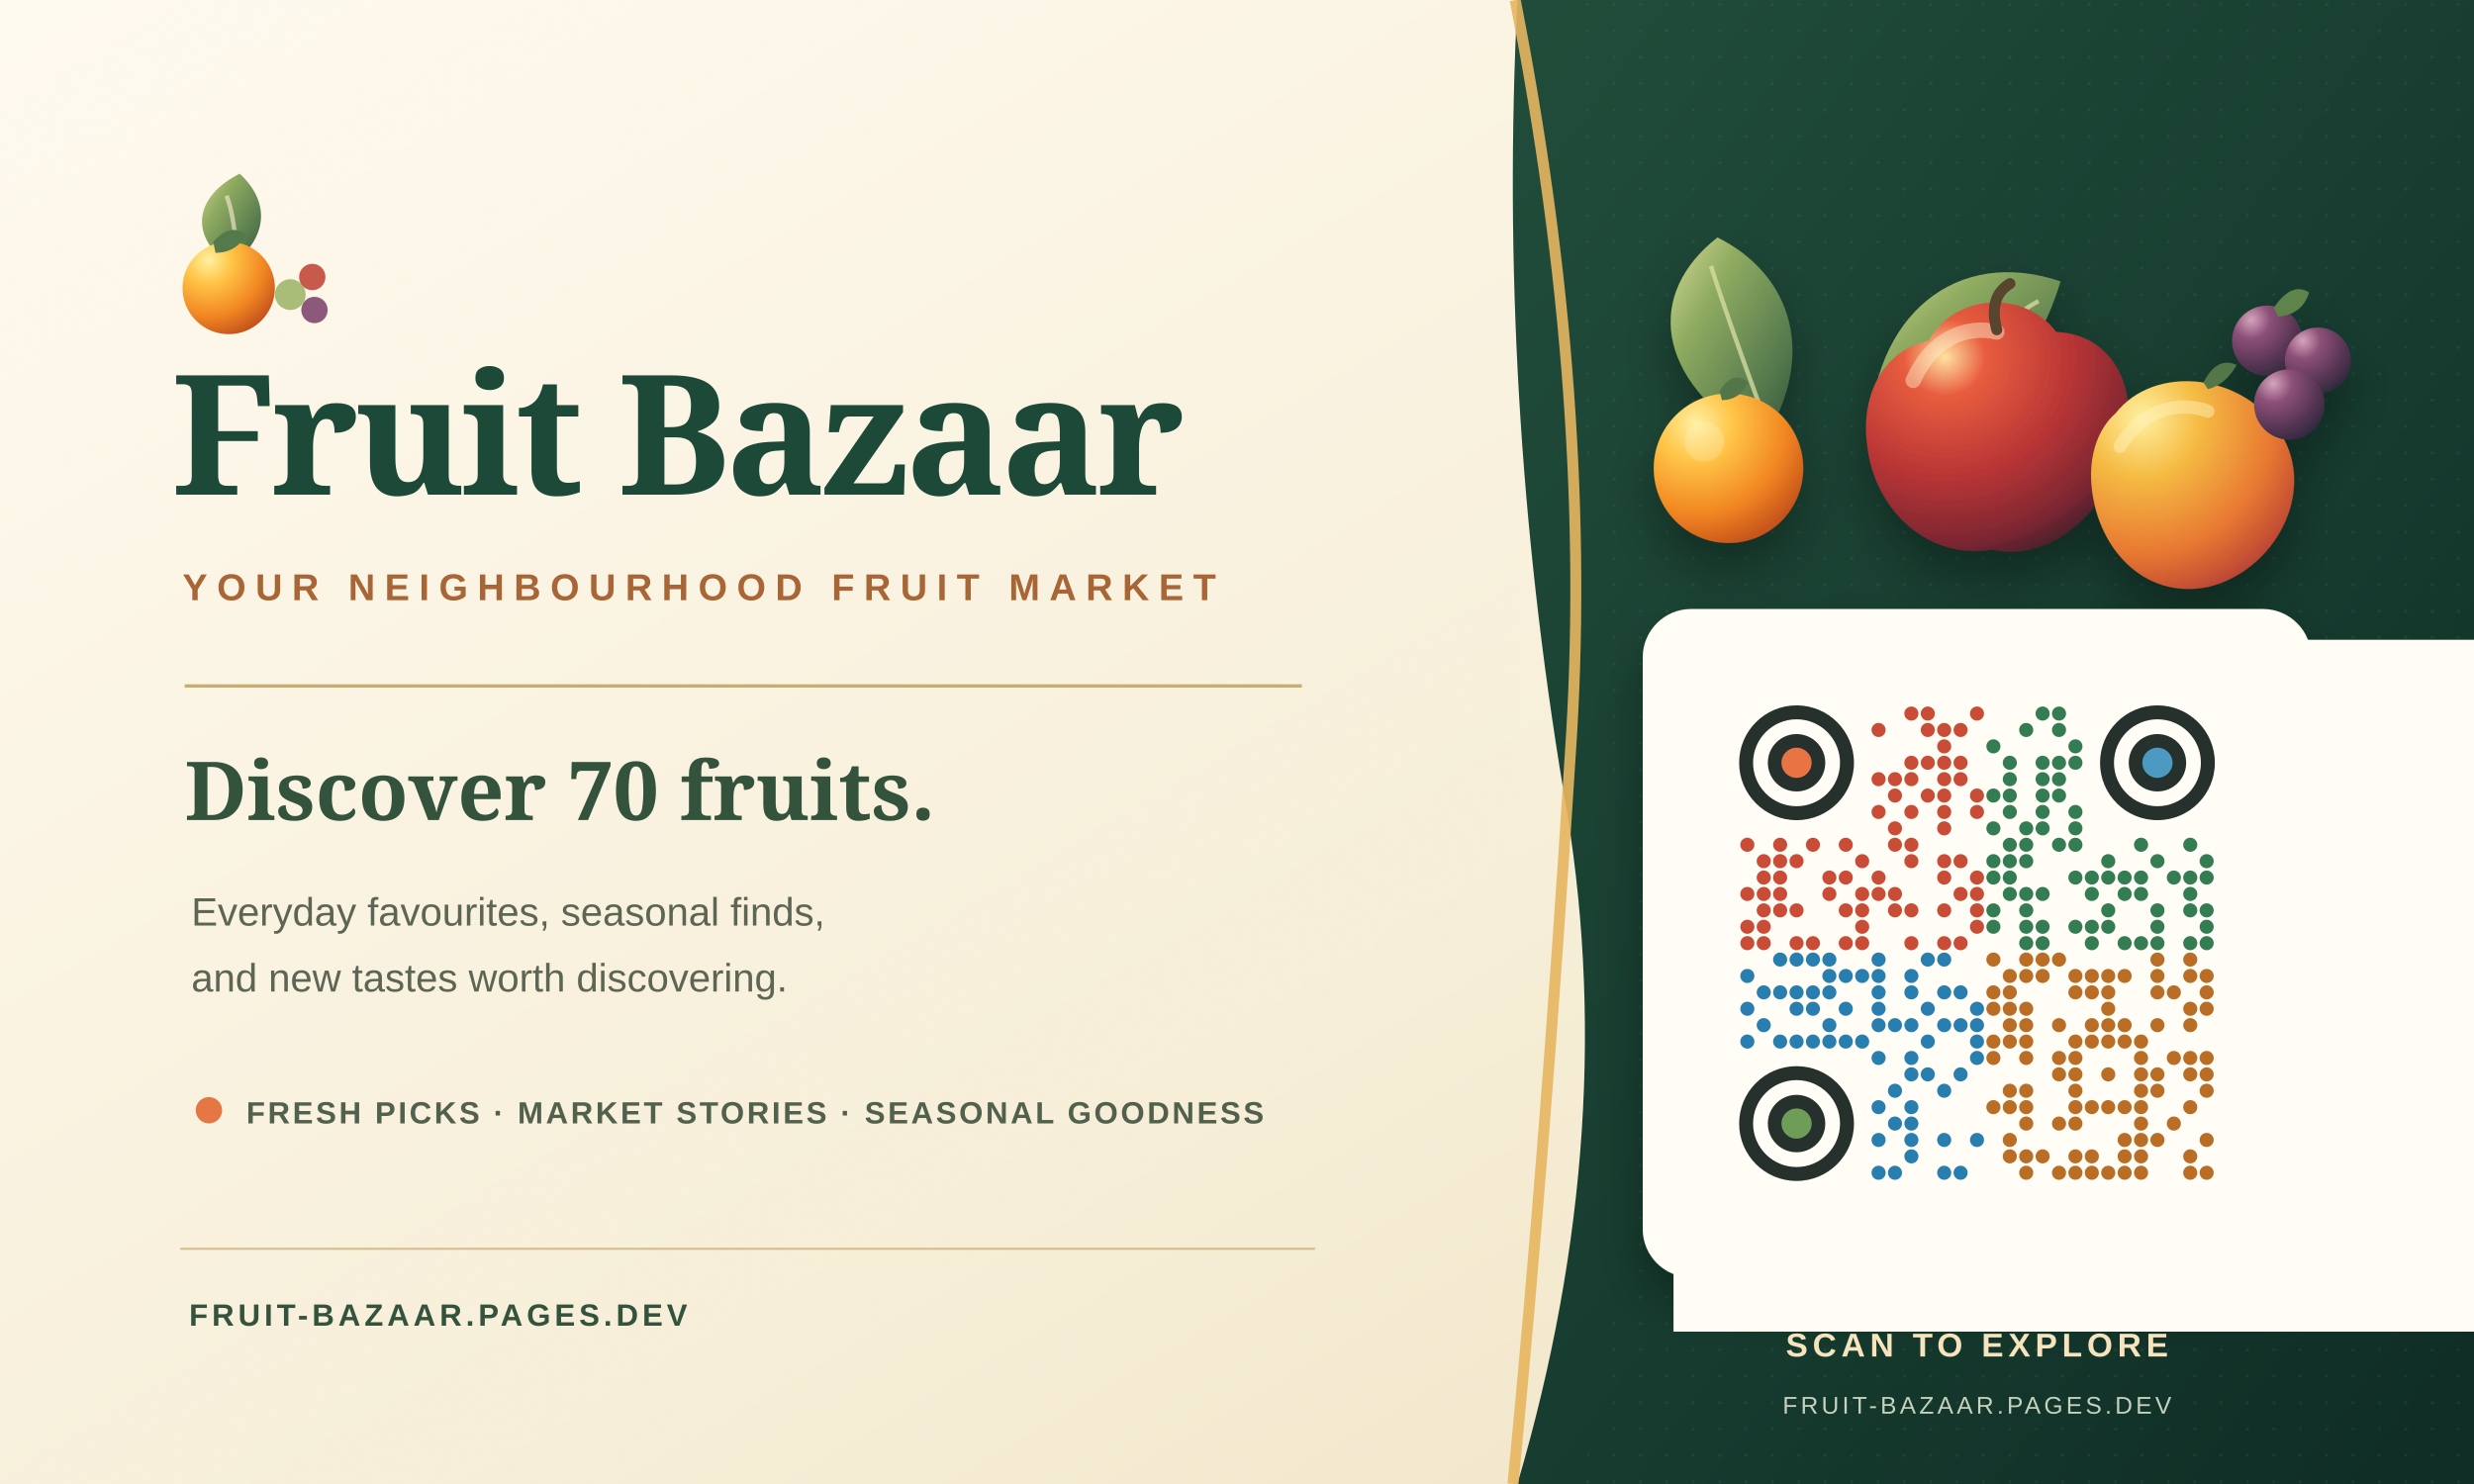
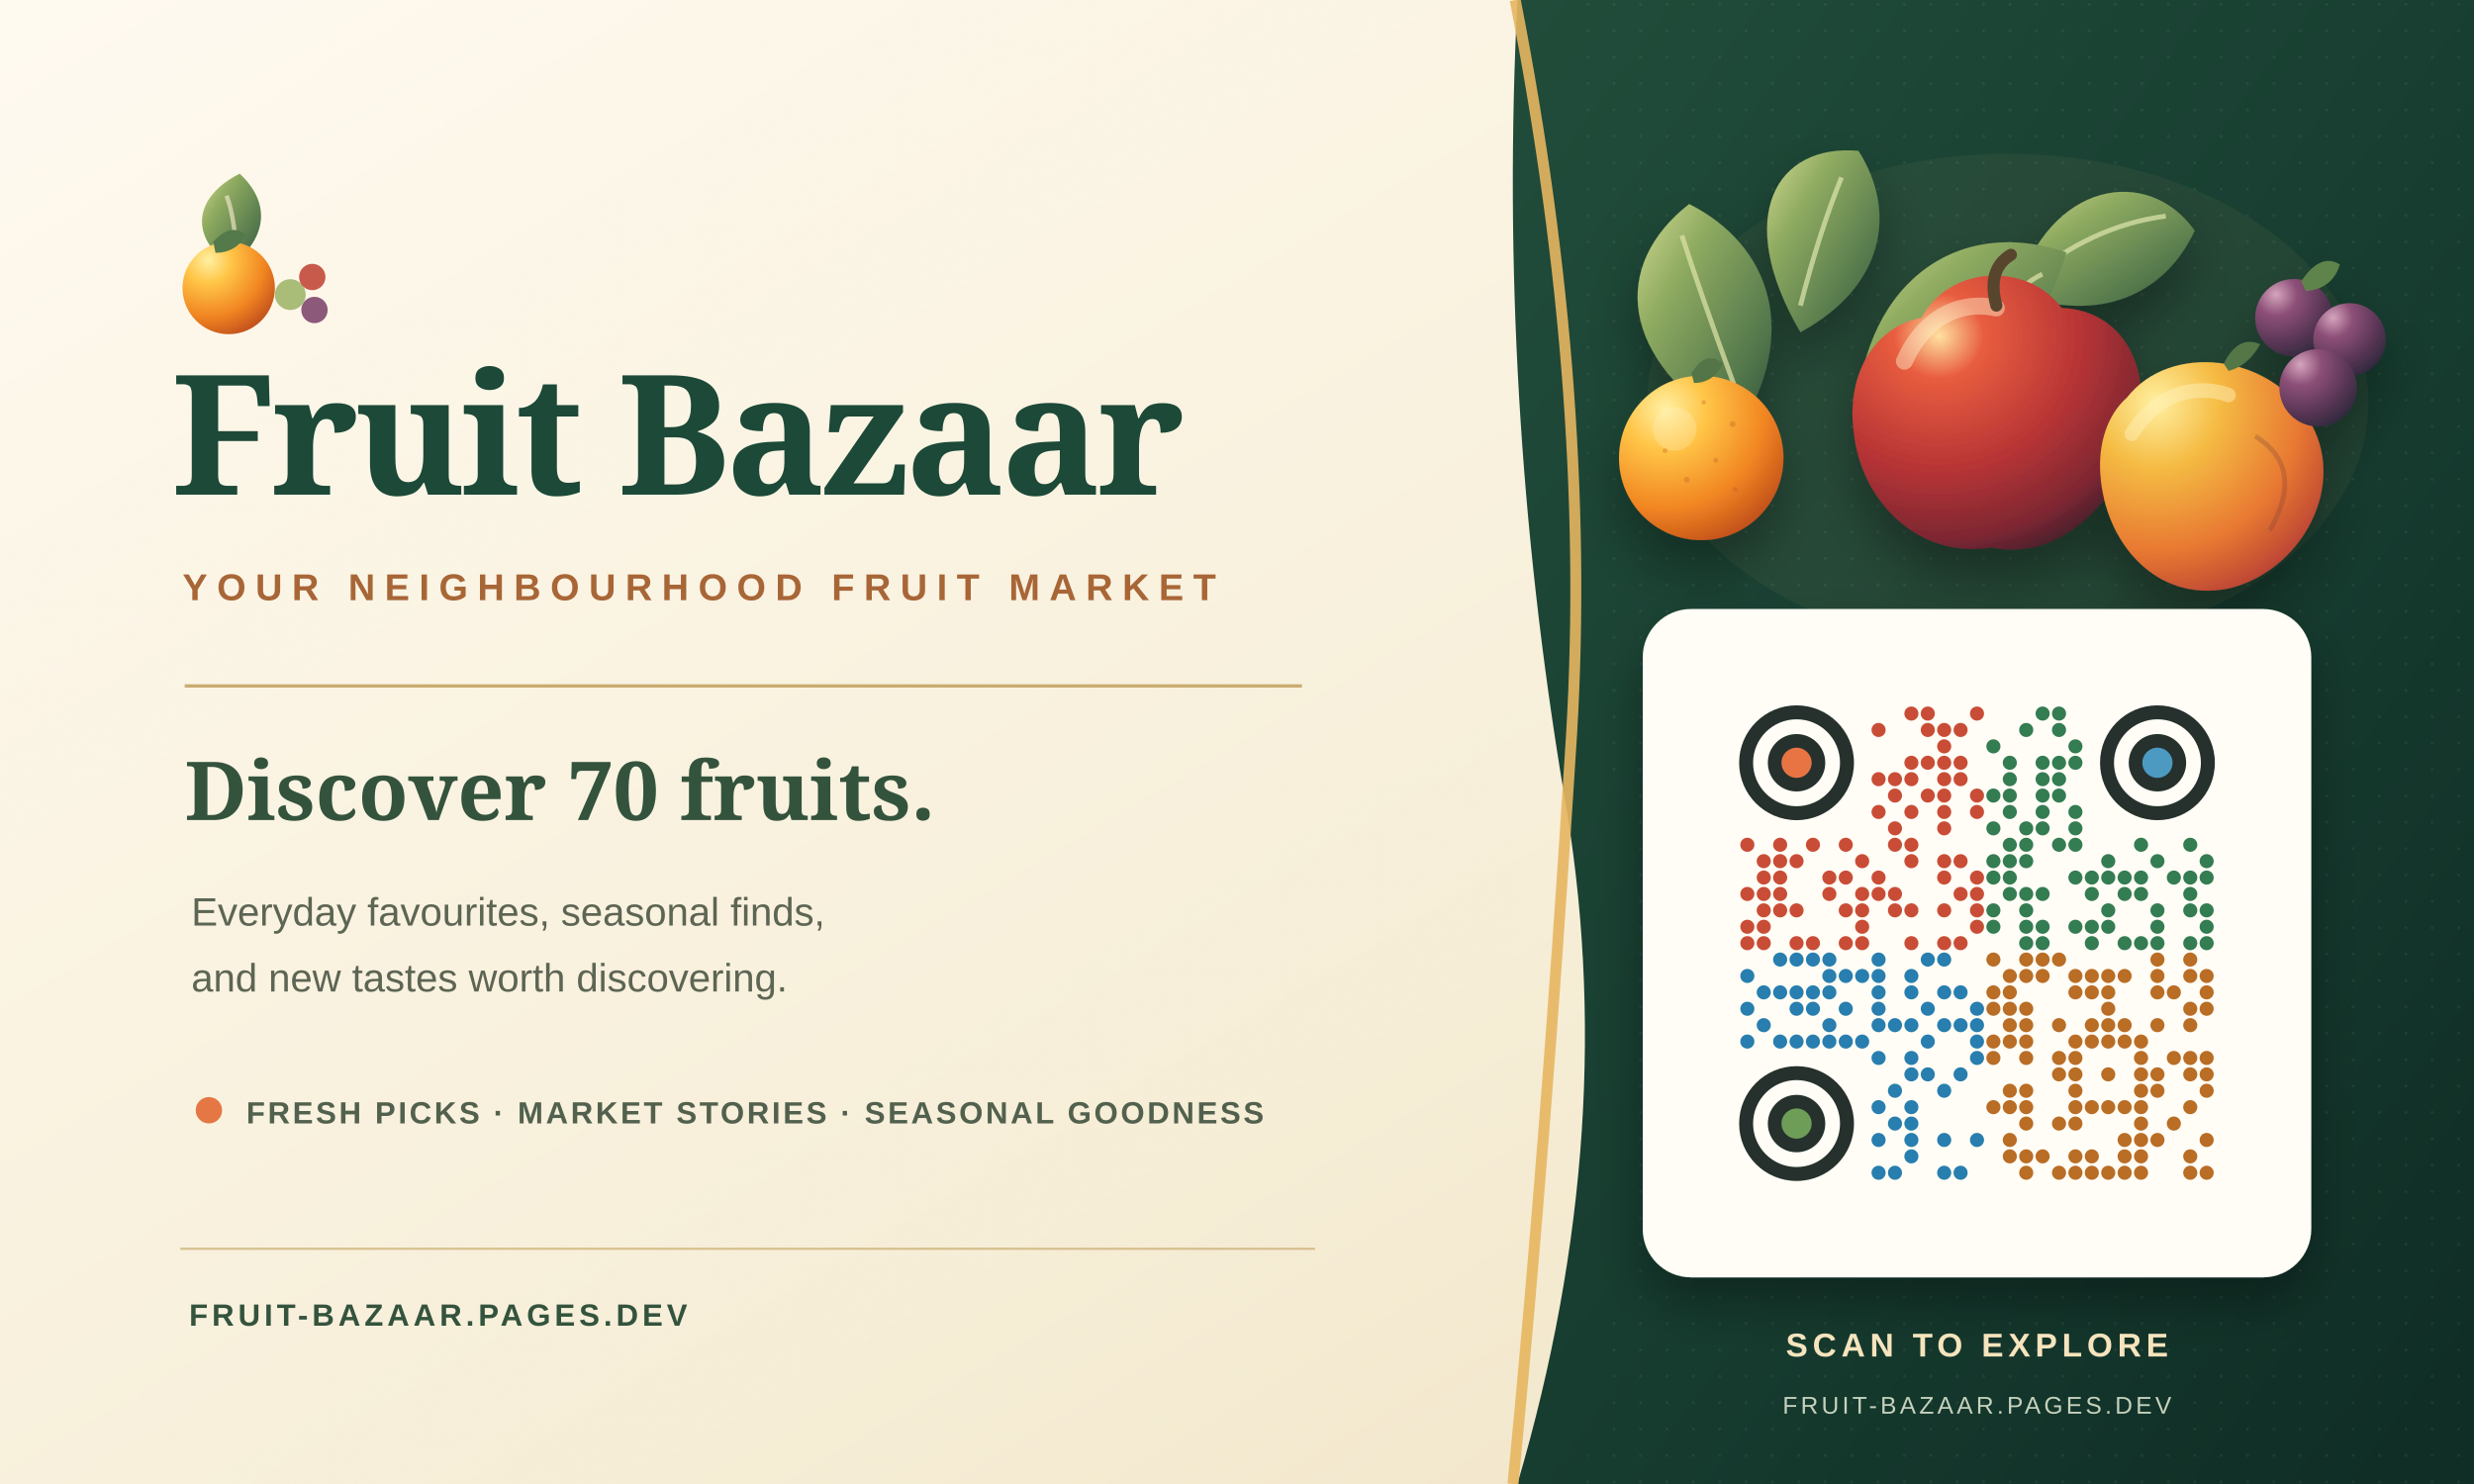
<svg xmlns="http://www.w3.org/2000/svg" width="3.75in" height="2.25in" viewBox="0 0 1125 675">
  <defs>
    <linearGradient id="paper" x1="0" y1="0" x2="1" y2="1">
      <stop stop-color="#fffaf0" />
      <stop offset=".58" stop-color="#f7efd9" />
      <stop offset="1" stop-color="#efe2c2" />
    </linearGradient>
    <linearGradient id="panel" x1="0" y1="0" x2="0.9" y2="1">
      <stop stop-color="#214c3a" />
      <stop offset=".55" stop-color="#173d30" />
      <stop offset="1" stop-color="#102e26" />
    </linearGradient>
    <radialGradient id="apple" cx=".3" cy=".22" r=".86">
      <stop stop-color="#ffe1a0" />
      <stop offset=".18" stop-color="#e85d3f" />
      <stop offset=".57" stop-color="#b73435" />
      <stop offset=".86" stop-color="#7e2732" />
      <stop offset="1" stop-color="#451f2b" />
    </radialGradient>
    <radialGradient id="orange" cx=".28" cy=".2" r=".9">
      <stop stop-color="#fff0a2" />
      <stop offset=".28" stop-color="#ffc547" />
      <stop offset=".68" stop-color="#f18521" />
      <stop offset="1" stop-color="#bd4b1c" />
    </radialGradient>
    <radialGradient id="mango" cx=".25" cy=".18" r=".95">
      <stop stop-color="#fff0a0" />
      <stop offset=".3" stop-color="#f5bb43" />
      <stop offset=".68" stop-color="#e87932" />
      <stop offset=".92" stop-color="#bf4934" />
      <stop offset="1" stop-color="#85363a" />
    </radialGradient>
    <radialGradient id="plum" cx=".27" cy=".2" r=".9">
      <stop stop-color="#d5a4bd" />
      <stop offset=".3" stop-color="#8d5078" />
      <stop offset=".72" stop-color="#563453" />
      <stop offset="1" stop-color="#2d293c" />
    </radialGradient>
    <linearGradient id="leaf" x1="0" y1="0" x2="1" y2="1">
      <stop stop-color="#d1d991" />
      <stop offset=".3" stop-color="#90ac61" />
      <stop offset=".75" stop-color="#54784c" />
      <stop offset="1" stop-color="#31523a" />
    </linearGradient>
    <filter id="softShadow" x="-.3" y="-.3" width="1.7" height="1.8">
      <feGaussianBlur in="SourceAlpha" stdDeviation="11" />
      <feOffset dy="12" />
      <feComponentTransfer>
        <feFuncA type="linear" slope=".32" />
      </feComponentTransfer>
      <feMerge>
        <feMergeNode />
        <feMergeNode in="SourceGraphic" />
      </feMerge>
    </filter>
    <filter id="paperGrain" x="0" y="0" width="100%" height="100%">
      <feTurbulence type="fractalNoise" baseFrequency=".7" numOctaves="2" stitchTiles="stitch" />
      <feColorMatrix values=".18 0 0 0 .78 .18 0 0 0 .72 .18 0 0 0 .57 0 0 0 .09 0" />
    </filter>
    <pattern id="dots" width="12" height="12" patternUnits="userSpaceOnUse">
      <circle cx="2" cy="2" r=".65" fill="#ffffff" opacity=".14" />
    </pattern>
  </defs>
  <rect width="1125" height="675" fill="url(#paper)" />
  <rect width="690" height="675" filter="url(#paperGrain)" opacity=".25" />
  <path d="M690 0H1125V675H690Q738 512 711 360Q681 180 690 0Z" fill="url(#panel)" />
  <path d="M689 0Q725 184 714 344Q703 520 688 675" fill="none" stroke="#e7b660" stroke-width="5" opacity=".9" />
  <path d="M719 0H1125V675H719Q756 520 733 350Q714 170 719 0Z" fill="url(#dots)" opacity=".44" />
  <g transform="translate(78 94)">
    <path d="M27 27C7 13 11-5 31-15C45-2 44 14 27 27Z" fill="url(#leaf)" />
    <path d="M30 28Q29 5 25-5" fill="none" stroke="#f2e8cb" stroke-width="2" opacity=".65" />
    <circle cx="26" cy="37" r="21" fill="url(#orange)" />
    <path d="M19 16q8-9 15-3q-5 8-14 8" fill="#54794a" />
    <circle cx="54" cy="40" r="7" fill="#a9bd78" />
    <circle cx="64" cy="32" r="6" fill="#c85a4c" />
    <circle cx="65" cy="47" r="6" fill="#8c597a" />
  </g>
  <text x="78" y="225" font-family="Georgia,serif" font-size="76" font-weight="700" fill="#1c4938" letter-spacing="-2">Fruit Bazaar</text>
  <text x="83" y="273" font-family="Arial,sans-serif" font-size="17" font-weight="700" fill="#a86637" letter-spacing="4.3">YOUR NEIGHBOURHOOD FRUIT MARKET</text>
  <path d="M84 312H592" stroke="#c9ac70" stroke-width="1.5" />
  <text x="84" y="373" font-family="Georgia,serif" font-size="37" font-weight="600" fill="#34533d">Discover 70 fruits.</text>
  <text x="87" y="421" font-family="Arial,sans-serif" font-size="18" fill="#5d6554">Everyday favourites, seasonal finds,</text>
  <text x="87" y="451" font-family="Arial,sans-serif" font-size="18" fill="#5d6554">and new tastes worth discovering.</text>
  <g transform="translate(88 505)">
    <circle cx="7" cy="0" r="6" fill="#e47743" />
    <text x="24" y="6" font-family="Arial,sans-serif" font-size="14" font-weight="700" fill="#52614e" letter-spacing="1.2">FRESH PICKS · MARKET STORIES · SEASONAL GOODNESS</text>
  </g>
  <path d="M82 568H598" stroke="#c9ac70" stroke-width="1" opacity=".7" />
  <text x="86" y="603" font-family="Arial,sans-serif" font-size="14" font-weight="700" fill="#34533d" letter-spacing="1.8">FRUIT-BAZAAR.PAGES.DEV</text>
-   <g filter="url(#softShadow)">
+   <ellipse cx="913" cy="183" rx="164" ry="113" fill="#e8c67a" opacity=".055" />
+   <g transform="translate(0 -8) translate(910 180) scale(1.1) translate(-910 -180)" filter="url(#softShadow)">
+     <path d="M827 161C799 113 817 83 851 86C867 111 862 142 827 161Z" fill="url(#leaf)" />
+     <path d="M916 145C930 98 971 92 990 119C978 145 951 158 916 145Z" fill="url(#leaf)" />
+     <path d="M827 150Q835 119 844 97M920 140Q947 117 978 113" fill="none" stroke="#e0e7ae" stroke-width="2" opacity=".7" />
    <path d="M801 202C751 172 749 133 781 108C815 125 827 162 801 202Z" fill="url(#leaf)" />
    <path d="M850 200C851 143 890 112 937 128C923 174 893 196 850 200Z" fill="url(#leaf)" />
    <path d="M883 186Q910 145 927 137M800 184Q785 143 778 121" fill="none" stroke="#dae0a4" stroke-width="2" opacity=".75" />
    <path d="M877 155C889 133 921 132 935 151C961 152 973 177 966 203C958 233 933 256 906 250C877 255 852 232 849 202C846 179 857 159 877 155Z" fill="url(#apple)" />
    <path d="M870 173C879 153 895 148 908 151" fill="none" stroke="#fff0cb" stroke-width="7" stroke-linecap="round" opacity=".45" />
    <path d="M908 150Q904 135 914 129" fill="none" stroke="#58452d" stroke-width="5" stroke-linecap="round" />
    <circle cx="786" cy="213" r="34" fill="url(#orange)" />
    <circle cx="775" cy="201" r="9" fill="#fff3cf" opacity=".26" />
+     <g fill="#b9571e" opacity=".32">
+       <circle cx="799" cy="199" r="1.2" />
+       <circle cx="792" cy="214" r="1" />
+       <circle cx="780" cy="222" r="1.2" />
+       <circle cx="800" cy="226" r="1" />
+       <circle cx="771" cy="210" r="1" />
+       <circle cx="787" cy="190" r=".9" />
+     </g>
    <path d="M782 178q6-10 13-4q-4 8-12 8" fill="#527546" />
    <path d="M962 188C980 165 1021 170 1037 197C1054 224 1034 260 1004 267C974 273 953 248 951 220C950 207 954 195 962 188Z" fill="url(#mango)" />
    <path d="M964 203C976 184 993 183 1004 187" fill="none" stroke="#fff0ba" stroke-width="6" stroke-linecap="round" opacity=".48" />
+     <path d="M1015 204Q1036 217 1021 243" fill="none" stroke="#7b3d34" stroke-width="2" opacity=".28" />
    <path d="M1002 174q6-12 15-8q-5 9-13 11" fill="#557746" />
    <circle cx="1031" cy="155" r="16" fill="url(#plum)" />
    <circle cx="1054" cy="164" r="15" fill="url(#plum)" />
    <circle cx="1041" cy="184" r="16" fill="url(#plum)" />
    <path d="M1034 140q8-12 16-7q-3 10-14 11" fill="#5f844b" />
  </g>
  <rect x="747" y="277" width="304" height="304" rx="22" fill="#fffdf6" filter="url(#softShadow)" />
  <g transform="translate(761 291)">
    <rect x="0" y="0" width="276" height="276" rx="2" fill="#fffdf6" />
    <g transform="scale(0.4662162)">
-       <rect width="100%" height="100%" fill="#fffdf6" />
      <circle cx="232" cy="72" r="6.88" fill="#c94d36" />
      <circle cx="248" cy="72" r="6.88" fill="#c94d36" />
      <circle cx="296" cy="72" r="6.88" fill="#c94d36" />
      <circle cx="360" cy="72" r="6.88" fill="#347c52" />
      <circle cx="376" cy="72" r="6.88" fill="#347c52" />
      <circle cx="200" cy="88" r="6.88" fill="#c94d36" />
      <circle cx="248" cy="88" r="6.88" fill="#c94d36" />
      <circle cx="264" cy="88" r="6.88" fill="#c94d36" />
      <circle cx="280" cy="88" r="6.88" fill="#c94d36" />
      <circle cx="344" cy="88" r="6.88" fill="#347c52" />
      <circle cx="376" cy="88" r="6.88" fill="#347c52" />
      <circle cx="264" cy="104" r="6.88" fill="#c94d36" />
      <circle cx="312" cy="104" r="6.88" fill="#347c52" />
      <circle cx="392" cy="104" r="6.88" fill="#347c52" />
      <circle cx="232" cy="120" r="6.88" fill="#c94d36" />
      <circle cx="248" cy="120" r="6.88" fill="#c94d36" />
      <circle cx="264" cy="120" r="6.88" fill="#c94d36" />
      <circle cx="280" cy="120" r="6.88" fill="#c94d36" />
      <circle cx="328" cy="120" r="6.88" fill="#347c52" />
      <circle cx="360" cy="120" r="6.88" fill="#347c52" />
      <circle cx="376" cy="120" r="6.88" fill="#347c52" />
      <circle cx="392" cy="120" r="6.88" fill="#347c52" />
      <circle cx="200" cy="136" r="6.88" fill="#c94d36" />
      <circle cx="216" cy="136" r="6.88" fill="#c94d36" />
      <circle cx="232" cy="136" r="6.88" fill="#c94d36" />
      <circle cx="264" cy="136" r="6.88" fill="#c94d36" />
      <circle cx="280" cy="136" r="6.88" fill="#c94d36" />
      <circle cx="328" cy="136" r="6.88" fill="#347c52" />
      <circle cx="360" cy="136" r="6.88" fill="#347c52" />
      <circle cx="376" cy="136" r="6.88" fill="#347c52" />
      <circle cx="216" cy="152" r="6.88" fill="#c94d36" />
      <circle cx="248" cy="152" r="6.88" fill="#c94d36" />
      <circle cx="264" cy="152" r="6.88" fill="#c94d36" />
      <circle cx="296" cy="152" r="6.88" fill="#c94d36" />
      <circle cx="312" cy="152" r="6.88" fill="#347c52" />
      <circle cx="328" cy="152" r="6.88" fill="#347c52" />
      <circle cx="360" cy="152" r="6.88" fill="#347c52" />
      <circle cx="376" cy="152" r="6.88" fill="#347c52" />
      <circle cx="200" cy="168" r="6.88" fill="#c94d36" />
      <circle cx="232" cy="168" r="6.88" fill="#c94d36" />
      <circle cx="264" cy="168" r="6.88" fill="#c94d36" />
      <circle cx="296" cy="168" r="6.88" fill="#c94d36" />
      <circle cx="328" cy="168" r="6.88" fill="#347c52" />
      <circle cx="360" cy="168" r="6.88" fill="#347c52" />
      <circle cx="392" cy="168" r="6.88" fill="#347c52" />
      <circle cx="216" cy="184" r="6.88" fill="#c94d36" />
      <circle cx="264" cy="184" r="6.88" fill="#c94d36" />
      <circle cx="312" cy="184" r="6.88" fill="#347c52" />
      <circle cx="344" cy="184" r="6.88" fill="#347c52" />
      <circle cx="360" cy="184" r="6.88" fill="#347c52" />
      <circle cx="392" cy="184" r="6.88" fill="#347c52" />
      <circle cx="72" cy="200" r="6.88" fill="#c94d36" />
      <circle cx="104" cy="200" r="6.88" fill="#c94d36" />
      <circle cx="136" cy="200" r="6.88" fill="#c94d36" />
      <circle cx="168" cy="200" r="6.88" fill="#c94d36" />
      <circle cx="216" cy="200" r="6.88" fill="#c94d36" />
      <circle cx="232" cy="200" r="6.88" fill="#c94d36" />
      <circle cx="328" cy="200" r="6.88" fill="#347c52" />
      <circle cx="344" cy="200" r="6.88" fill="#347c52" />
      <circle cx="376" cy="200" r="6.88" fill="#347c52" />
      <circle cx="392" cy="200" r="6.88" fill="#347c52" />
      <circle cx="456" cy="200" r="6.88" fill="#347c52" />
      <circle cx="504" cy="200" r="6.88" fill="#347c52" />
      <circle cx="88" cy="216" r="6.88" fill="#c94d36" />
      <circle cx="104" cy="216" r="6.88" fill="#c94d36" />
      <circle cx="120" cy="216" r="6.88" fill="#c94d36" />
      <circle cx="184" cy="216" r="6.88" fill="#c94d36" />
      <circle cx="232" cy="216" r="6.88" fill="#c94d36" />
      <circle cx="264" cy="216" r="6.88" fill="#c94d36" />
      <circle cx="280" cy="216" r="6.88" fill="#c94d36" />
      <circle cx="312" cy="216" r="6.88" fill="#347c52" />
      <circle cx="328" cy="216" r="6.88" fill="#347c52" />
      <circle cx="344" cy="216" r="6.88" fill="#347c52" />
      <circle cx="424" cy="216" r="6.88" fill="#347c52" />
      <circle cx="472" cy="216" r="6.88" fill="#347c52" />
      <circle cx="520" cy="216" r="6.88" fill="#347c52" />
      <circle cx="88" cy="232" r="6.88" fill="#c94d36" />
      <circle cx="104" cy="232" r="6.88" fill="#c94d36" />
      <circle cx="152" cy="232" r="6.88" fill="#c94d36" />
      <circle cx="168" cy="232" r="6.88" fill="#c94d36" />
      <circle cx="200" cy="232" r="6.88" fill="#c94d36" />
      <circle cx="264" cy="232" r="6.88" fill="#c94d36" />
      <circle cx="296" cy="232" r="6.88" fill="#c94d36" />
      <circle cx="312" cy="232" r="6.88" fill="#347c52" />
      <circle cx="328" cy="232" r="6.88" fill="#347c52" />
      <circle cx="392" cy="232" r="6.88" fill="#347c52" />
      <circle cx="408" cy="232" r="6.88" fill="#347c52" />
      <circle cx="424" cy="232" r="6.88" fill="#347c52" />
      <circle cx="440" cy="232" r="6.88" fill="#347c52" />
      <circle cx="456" cy="232" r="6.88" fill="#347c52" />
      <circle cx="488" cy="232" r="6.88" fill="#347c52" />
      <circle cx="504" cy="232" r="6.88" fill="#347c52" />
      <circle cx="520" cy="232" r="6.88" fill="#347c52" />
      <circle cx="72" cy="248" r="6.88" fill="#c94d36" />
      <circle cx="88" cy="248" r="6.88" fill="#c94d36" />
      <circle cx="104" cy="248" r="6.88" fill="#c94d36" />
      <circle cx="152" cy="248" r="6.88" fill="#c94d36" />
      <circle cx="184" cy="248" r="6.88" fill="#c94d36" />
      <circle cx="200" cy="248" r="6.88" fill="#c94d36" />
      <circle cx="216" cy="248" r="6.88" fill="#c94d36" />
      <circle cx="280" cy="248" r="6.88" fill="#c94d36" />
      <circle cx="296" cy="248" r="6.88" fill="#c94d36" />
      <circle cx="328" cy="248" r="6.88" fill="#347c52" />
      <circle cx="344" cy="248" r="6.88" fill="#347c52" />
      <circle cx="360" cy="248" r="6.88" fill="#347c52" />
      <circle cx="408" cy="248" r="6.88" fill="#347c52" />
      <circle cx="440" cy="248" r="6.88" fill="#347c52" />
      <circle cx="456" cy="248" r="6.88" fill="#347c52" />
      <circle cx="504" cy="248" r="6.88" fill="#347c52" />
      <circle cx="88" cy="264" r="6.88" fill="#c94d36" />
      <circle cx="104" cy="264" r="6.88" fill="#c94d36" />
      <circle cx="120" cy="264" r="6.88" fill="#c94d36" />
      <circle cx="168" cy="264" r="6.88" fill="#c94d36" />
      <circle cx="184" cy="264" r="6.88" fill="#c94d36" />
      <circle cx="216" cy="264" r="6.88" fill="#c94d36" />
      <circle cx="232" cy="264" r="6.88" fill="#c94d36" />
      <circle cx="264" cy="264" r="6.88" fill="#c94d36" />
      <circle cx="296" cy="264" r="6.88" fill="#c94d36" />
      <circle cx="312" cy="264" r="6.88" fill="#347c52" />
      <circle cx="344" cy="264" r="6.88" fill="#347c52" />
      <circle cx="424" cy="264" r="6.88" fill="#347c52" />
      <circle cx="472" cy="264" r="6.88" fill="#347c52" />
      <circle cx="504" cy="264" r="6.88" fill="#347c52" />
      <circle cx="520" cy="264" r="6.88" fill="#347c52" />
      <circle cx="72" cy="280" r="6.88" fill="#c94d36" />
      <circle cx="88" cy="280" r="6.88" fill="#c94d36" />
      <circle cx="184" cy="280" r="6.88" fill="#c94d36" />
      <circle cx="296" cy="280" r="6.88" fill="#c94d36" />
      <circle cx="312" cy="280" r="6.88" fill="#347c52" />
      <circle cx="344" cy="280" r="6.88" fill="#347c52" />
      <circle cx="360" cy="280" r="6.88" fill="#347c52" />
      <circle cx="392" cy="280" r="6.88" fill="#347c52" />
      <circle cx="408" cy="280" r="6.88" fill="#347c52" />
      <circle cx="424" cy="280" r="6.88" fill="#347c52" />
      <circle cx="472" cy="280" r="6.88" fill="#347c52" />
      <circle cx="520" cy="280" r="6.88" fill="#347c52" />
      <circle cx="72" cy="296" r="6.88" fill="#c94d36" />
      <circle cx="88" cy="296" r="6.88" fill="#c94d36" />
      <circle cx="120" cy="296" r="6.88" fill="#c94d36" />
      <circle cx="136" cy="296" r="6.88" fill="#c94d36" />
      <circle cx="168" cy="296" r="6.88" fill="#c94d36" />
      <circle cx="184" cy="296" r="6.88" fill="#c94d36" />
      <circle cx="232" cy="296" r="6.88" fill="#c94d36" />
      <circle cx="264" cy="296" r="6.88" fill="#c94d36" />
      <circle cx="280" cy="296" r="6.88" fill="#c94d36" />
      <circle cx="344" cy="296" r="6.88" fill="#347c52" />
      <circle cx="360" cy="296" r="6.88" fill="#347c52" />
      <circle cx="408" cy="296" r="6.88" fill="#347c52" />
      <circle cx="440" cy="296" r="6.88" fill="#347c52" />
      <circle cx="456" cy="296" r="6.88" fill="#347c52" />
      <circle cx="472" cy="296" r="6.88" fill="#347c52" />
      <circle cx="504" cy="296" r="6.88" fill="#347c52" />
      <circle cx="520" cy="296" r="6.88" fill="#347c52" />
      <circle cx="104" cy="312" r="6.88" fill="#287eae" />
      <circle cx="120" cy="312" r="6.88" fill="#287eae" />
      <circle cx="136" cy="312" r="6.88" fill="#287eae" />
      <circle cx="152" cy="312" r="6.88" fill="#287eae" />
      <circle cx="200" cy="312" r="6.88" fill="#287eae" />
      <circle cx="248" cy="312" r="6.88" fill="#287eae" />
      <circle cx="264" cy="312" r="6.88" fill="#287eae" />
      <circle cx="312" cy="312" r="6.88" fill="#b96d25" />
      <circle cx="344" cy="312" r="6.88" fill="#b96d25" />
      <circle cx="360" cy="312" r="6.88" fill="#b96d25" />
      <circle cx="376" cy="312" r="6.88" fill="#b96d25" />
      <circle cx="472" cy="312" r="6.88" fill="#b96d25" />
      <circle cx="504" cy="312" r="6.88" fill="#b96d25" />
      <circle cx="72" cy="328" r="6.88" fill="#287eae" />
      <circle cx="152" cy="328" r="6.88" fill="#287eae" />
      <circle cx="168" cy="328" r="6.88" fill="#287eae" />
      <circle cx="184" cy="328" r="6.88" fill="#287eae" />
      <circle cx="200" cy="328" r="6.88" fill="#287eae" />
      <circle cx="232" cy="328" r="6.88" fill="#287eae" />
      <circle cx="328" cy="328" r="6.88" fill="#b96d25" />
      <circle cx="344" cy="328" r="6.88" fill="#b96d25" />
      <circle cx="360" cy="328" r="6.88" fill="#b96d25" />
      <circle cx="392" cy="328" r="6.88" fill="#b96d25" />
      <circle cx="408" cy="328" r="6.88" fill="#b96d25" />
      <circle cx="424" cy="328" r="6.88" fill="#b96d25" />
      <circle cx="440" cy="328" r="6.88" fill="#b96d25" />
      <circle cx="472" cy="328" r="6.88" fill="#b96d25" />
      <circle cx="504" cy="328" r="6.88" fill="#b96d25" />
      <circle cx="520" cy="328" r="6.88" fill="#b96d25" />
      <circle cx="88" cy="344" r="6.88" fill="#287eae" />
      <circle cx="104" cy="344" r="6.88" fill="#287eae" />
      <circle cx="120" cy="344" r="6.88" fill="#287eae" />
      <circle cx="136" cy="344" r="6.88" fill="#287eae" />
      <circle cx="152" cy="344" r="6.88" fill="#287eae" />
      <circle cx="200" cy="344" r="6.88" fill="#287eae" />
      <circle cx="232" cy="344" r="6.88" fill="#287eae" />
      <circle cx="264" cy="344" r="6.88" fill="#287eae" />
      <circle cx="280" cy="344" r="6.88" fill="#287eae" />
      <circle cx="312" cy="344" r="6.88" fill="#b96d25" />
      <circle cx="328" cy="344" r="6.88" fill="#b96d25" />
      <circle cx="392" cy="344" r="6.88" fill="#b96d25" />
      <circle cx="408" cy="344" r="6.88" fill="#b96d25" />
      <circle cx="424" cy="344" r="6.88" fill="#b96d25" />
      <circle cx="472" cy="344" r="6.88" fill="#b96d25" />
      <circle cx="488" cy="344" r="6.88" fill="#b96d25" />
      <circle cx="520" cy="344" r="6.88" fill="#b96d25" />
      <circle cx="72" cy="360" r="6.88" fill="#287eae" />
      <circle cx="120" cy="360" r="6.88" fill="#287eae" />
      <circle cx="136" cy="360" r="6.88" fill="#287eae" />
      <circle cx="168" cy="360" r="6.88" fill="#287eae" />
      <circle cx="200" cy="360" r="6.88" fill="#287eae" />
      <circle cx="248" cy="360" r="6.88" fill="#287eae" />
      <circle cx="296" cy="360" r="6.88" fill="#287eae" />
      <circle cx="312" cy="360" r="6.88" fill="#b96d25" />
      <circle cx="328" cy="360" r="6.88" fill="#b96d25" />
      <circle cx="344" cy="360" r="6.88" fill="#b96d25" />
      <circle cx="424" cy="360" r="6.88" fill="#b96d25" />
      <circle cx="504" cy="360" r="6.88" fill="#b96d25" />
      <circle cx="520" cy="360" r="6.88" fill="#b96d25" />
      <circle cx="88" cy="376" r="6.88" fill="#287eae" />
      <circle cx="152" cy="376" r="6.88" fill="#287eae" />
      <circle cx="200" cy="376" r="6.88" fill="#287eae" />
      <circle cx="216" cy="376" r="6.88" fill="#287eae" />
      <circle cx="232" cy="376" r="6.88" fill="#287eae" />
      <circle cx="264" cy="376" r="6.88" fill="#287eae" />
      <circle cx="280" cy="376" r="6.88" fill="#287eae" />
      <circle cx="296" cy="376" r="6.88" fill="#287eae" />
      <circle cx="328" cy="376" r="6.88" fill="#b96d25" />
      <circle cx="344" cy="376" r="6.88" fill="#b96d25" />
      <circle cx="376" cy="376" r="6.88" fill="#b96d25" />
      <circle cx="408" cy="376" r="6.88" fill="#b96d25" />
      <circle cx="424" cy="376" r="6.88" fill="#b96d25" />
      <circle cx="440" cy="376" r="6.88" fill="#b96d25" />
      <circle cx="472" cy="376" r="6.88" fill="#b96d25" />
      <circle cx="504" cy="376" r="6.88" fill="#b96d25" />
      <circle cx="72" cy="392" r="6.88" fill="#287eae" />
      <circle cx="104" cy="392" r="6.88" fill="#287eae" />
      <circle cx="120" cy="392" r="6.88" fill="#287eae" />
      <circle cx="136" cy="392" r="6.88" fill="#287eae" />
      <circle cx="152" cy="392" r="6.88" fill="#287eae" />
      <circle cx="168" cy="392" r="6.88" fill="#287eae" />
      <circle cx="184" cy="392" r="6.88" fill="#287eae" />
      <circle cx="248" cy="392" r="6.88" fill="#287eae" />
      <circle cx="296" cy="392" r="6.88" fill="#287eae" />
      <circle cx="312" cy="392" r="6.88" fill="#b96d25" />
      <circle cx="328" cy="392" r="6.88" fill="#b96d25" />
      <circle cx="344" cy="392" r="6.88" fill="#b96d25" />
      <circle cx="392" cy="392" r="6.88" fill="#b96d25" />
      <circle cx="408" cy="392" r="6.88" fill="#b96d25" />
      <circle cx="424" cy="392" r="6.88" fill="#b96d25" />
      <circle cx="440" cy="392" r="6.88" fill="#b96d25" />
      <circle cx="456" cy="392" r="6.88" fill="#b96d25" />
      <circle cx="200" cy="408" r="6.88" fill="#287eae" />
      <circle cx="232" cy="408" r="6.88" fill="#287eae" />
      <circle cx="296" cy="408" r="6.88" fill="#287eae" />
      <circle cx="312" cy="408" r="6.88" fill="#b96d25" />
      <circle cx="344" cy="408" r="6.88" fill="#b96d25" />
      <circle cx="376" cy="408" r="6.88" fill="#b96d25" />
      <circle cx="392" cy="408" r="6.88" fill="#b96d25" />
      <circle cx="456" cy="408" r="6.88" fill="#b96d25" />
      <circle cx="488" cy="408" r="6.88" fill="#b96d25" />
      <circle cx="504" cy="408" r="6.88" fill="#b96d25" />
      <circle cx="520" cy="408" r="6.88" fill="#b96d25" />
      <circle cx="232" cy="424" r="6.88" fill="#287eae" />
      <circle cx="248" cy="424" r="6.88" fill="#287eae" />
      <circle cx="280" cy="424" r="6.88" fill="#287eae" />
      <circle cx="376" cy="424" r="6.88" fill="#b96d25" />
      <circle cx="392" cy="424" r="6.88" fill="#b96d25" />
      <circle cx="424" cy="424" r="6.88" fill="#b96d25" />
      <circle cx="456" cy="424" r="6.88" fill="#b96d25" />
      <circle cx="472" cy="424" r="6.88" fill="#b96d25" />
      <circle cx="504" cy="424" r="6.88" fill="#b96d25" />
      <circle cx="520" cy="424" r="6.88" fill="#b96d25" />
      <circle cx="216" cy="440" r="6.88" fill="#287eae" />
      <circle cx="264" cy="440" r="6.88" fill="#287eae" />
      <circle cx="328" cy="440" r="6.88" fill="#b96d25" />
      <circle cx="344" cy="440" r="6.88" fill="#b96d25" />
      <circle cx="392" cy="440" r="6.88" fill="#b96d25" />
      <circle cx="456" cy="440" r="6.88" fill="#b96d25" />
      <circle cx="472" cy="440" r="6.88" fill="#b96d25" />
      <circle cx="520" cy="440" r="6.88" fill="#b96d25" />
      <circle cx="200" cy="456" r="6.88" fill="#287eae" />
      <circle cx="232" cy="456" r="6.88" fill="#287eae" />
      <circle cx="312" cy="456" r="6.88" fill="#b96d25" />
      <circle cx="328" cy="456" r="6.88" fill="#b96d25" />
      <circle cx="344" cy="456" r="6.88" fill="#b96d25" />
      <circle cx="392" cy="456" r="6.88" fill="#b96d25" />
      <circle cx="408" cy="456" r="6.88" fill="#b96d25" />
      <circle cx="424" cy="456" r="6.88" fill="#b96d25" />
      <circle cx="440" cy="456" r="6.88" fill="#b96d25" />
      <circle cx="456" cy="456" r="6.88" fill="#b96d25" />
      <circle cx="504" cy="456" r="6.88" fill="#b96d25" />
      <circle cx="216" cy="472" r="6.88" fill="#287eae" />
      <circle cx="232" cy="472" r="6.88" fill="#287eae" />
      <circle cx="344" cy="472" r="6.88" fill="#b96d25" />
      <circle cx="376" cy="472" r="6.88" fill="#b96d25" />
      <circle cx="392" cy="472" r="6.88" fill="#b96d25" />
      <circle cx="456" cy="472" r="6.88" fill="#b96d25" />
      <circle cx="488" cy="472" r="6.88" fill="#b96d25" />
      <circle cx="200" cy="488" r="6.88" fill="#287eae" />
      <circle cx="232" cy="488" r="6.88" fill="#287eae" />
      <circle cx="264" cy="488" r="6.88" fill="#287eae" />
      <circle cx="296" cy="488" r="6.88" fill="#287eae" />
      <circle cx="328" cy="488" r="6.88" fill="#b96d25" />
      <circle cx="440" cy="488" r="6.88" fill="#b96d25" />
      <circle cx="456" cy="488" r="6.88" fill="#b96d25" />
      <circle cx="472" cy="488" r="6.88" fill="#b96d25" />
      <circle cx="520" cy="488" r="6.88" fill="#b96d25" />
      <circle cx="232" cy="504" r="6.88" fill="#287eae" />
      <circle cx="328" cy="504" r="6.88" fill="#b96d25" />
      <circle cx="344" cy="504" r="6.88" fill="#b96d25" />
      <circle cx="360" cy="504" r="6.88" fill="#b96d25" />
      <circle cx="392" cy="504" r="6.88" fill="#b96d25" />
      <circle cx="408" cy="504" r="6.88" fill="#b96d25" />
      <circle cx="440" cy="504" r="6.88" fill="#b96d25" />
      <circle cx="456" cy="504" r="6.88" fill="#b96d25" />
      <circle cx="504" cy="504" r="6.88" fill="#b96d25" />
      <circle cx="200" cy="520" r="6.88" fill="#287eae" />
      <circle cx="216" cy="520" r="6.88" fill="#287eae" />
      <circle cx="264" cy="520" r="6.88" fill="#287eae" />
      <circle cx="280" cy="520" r="6.88" fill="#287eae" />
      <circle cx="344" cy="520" r="6.88" fill="#b96d25" />
      <circle cx="376" cy="520" r="6.88" fill="#b96d25" />
      <circle cx="392" cy="520" r="6.88" fill="#b96d25" />
      <circle cx="408" cy="520" r="6.88" fill="#b96d25" />
      <circle cx="424" cy="520" r="6.88" fill="#b96d25" />
      <circle cx="440" cy="520" r="6.88" fill="#b96d25" />
      <circle cx="456" cy="520" r="6.88" fill="#b96d25" />
      <circle cx="504" cy="520" r="6.88" fill="#b96d25" />
      <circle cx="520" cy="520" r="6.88" fill="#b96d25" />
      <circle cx="120" cy="120" r="56" fill="#26312d" />
      <circle cx="120" cy="120" r="42.4" fill="#fffdf6" />
      <circle cx="120" cy="120" r="28" fill="#26312d" />
      <circle cx="120" cy="120" r="14.72" fill="#e87443" />
      <circle cx="472" cy="120" r="56" fill="#26312d" />
      <circle cx="472" cy="120" r="42.4" fill="#fffdf6" />
      <circle cx="472" cy="120" r="28" fill="#26312d" />
      <circle cx="472" cy="120" r="14.72" fill="#4c9ac2" />
      <circle cx="120" cy="472" r="56" fill="#26312d" />
      <circle cx="120" cy="472" r="42.4" fill="#fffdf6" />
      <circle cx="120" cy="472" r="28" fill="#26312d" />
      <circle cx="120" cy="472" r="14.72" fill="#6e9d58" />
    </g>
  </g>
  <text x="899" y="617" text-anchor="middle" font-family="Arial,sans-serif" font-size="15" font-weight="700" fill="#f6e4bd" letter-spacing="2.2">SCAN TO EXPLORE</text>
  <text x="899" y="643" text-anchor="middle" font-family="Arial,sans-serif" font-size="11" fill="#c6d2bd" letter-spacing="1.5">FRUIT-BAZAAR.PAGES.DEV</text>
</svg>
